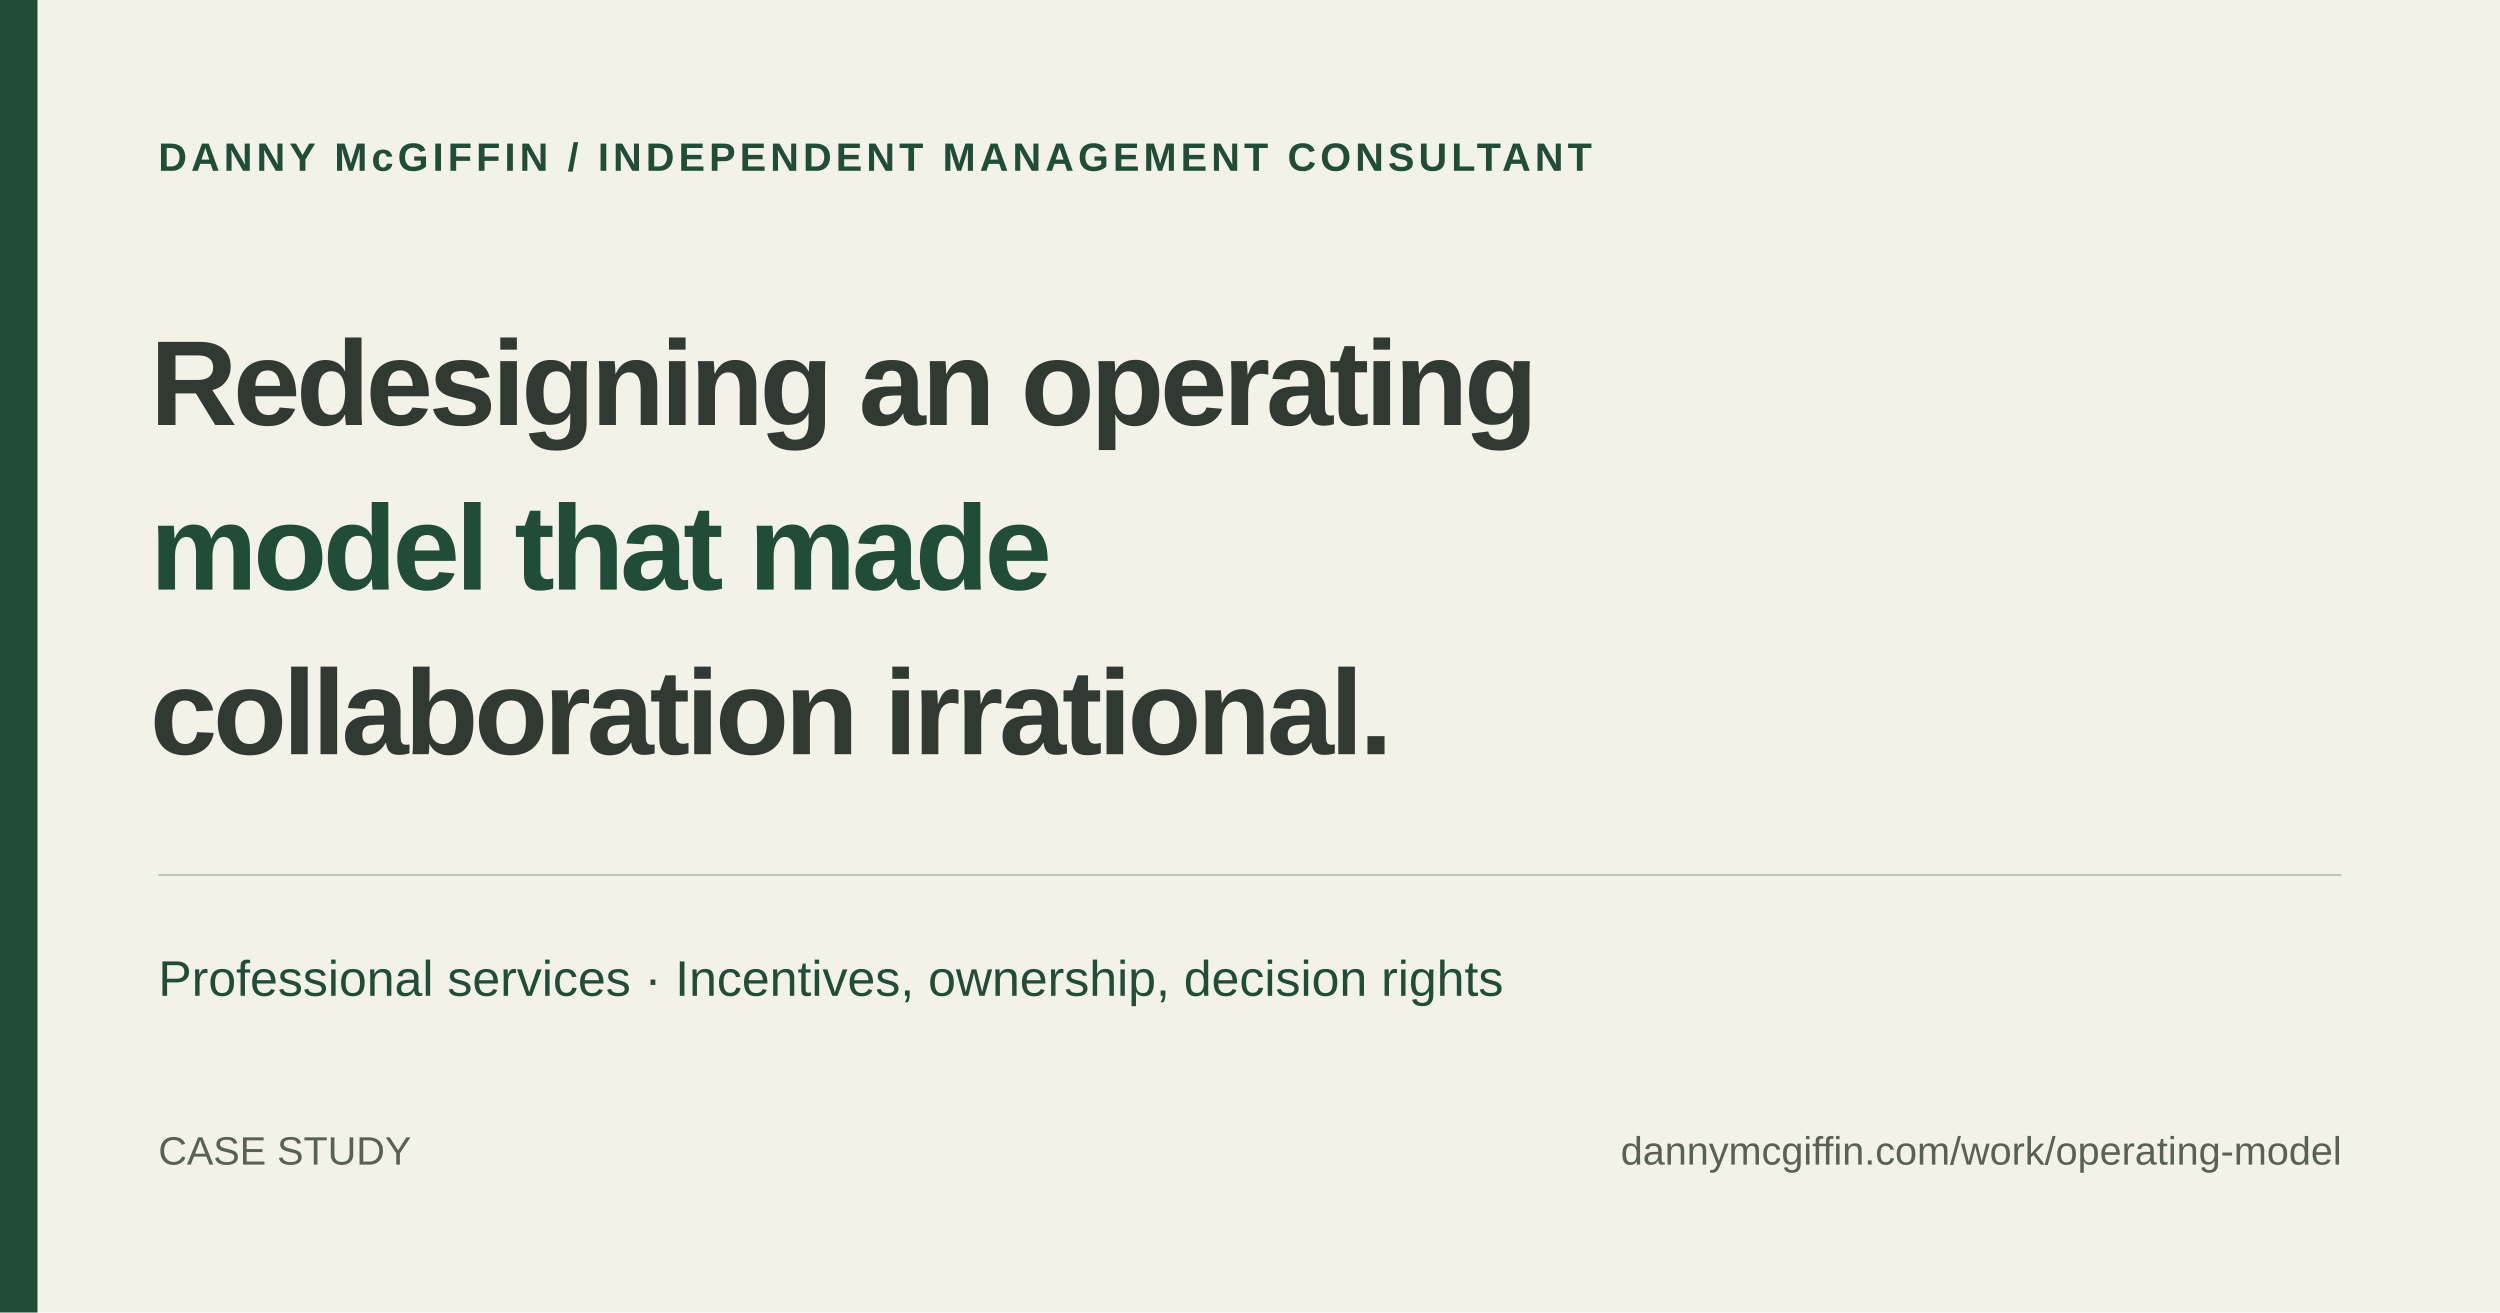
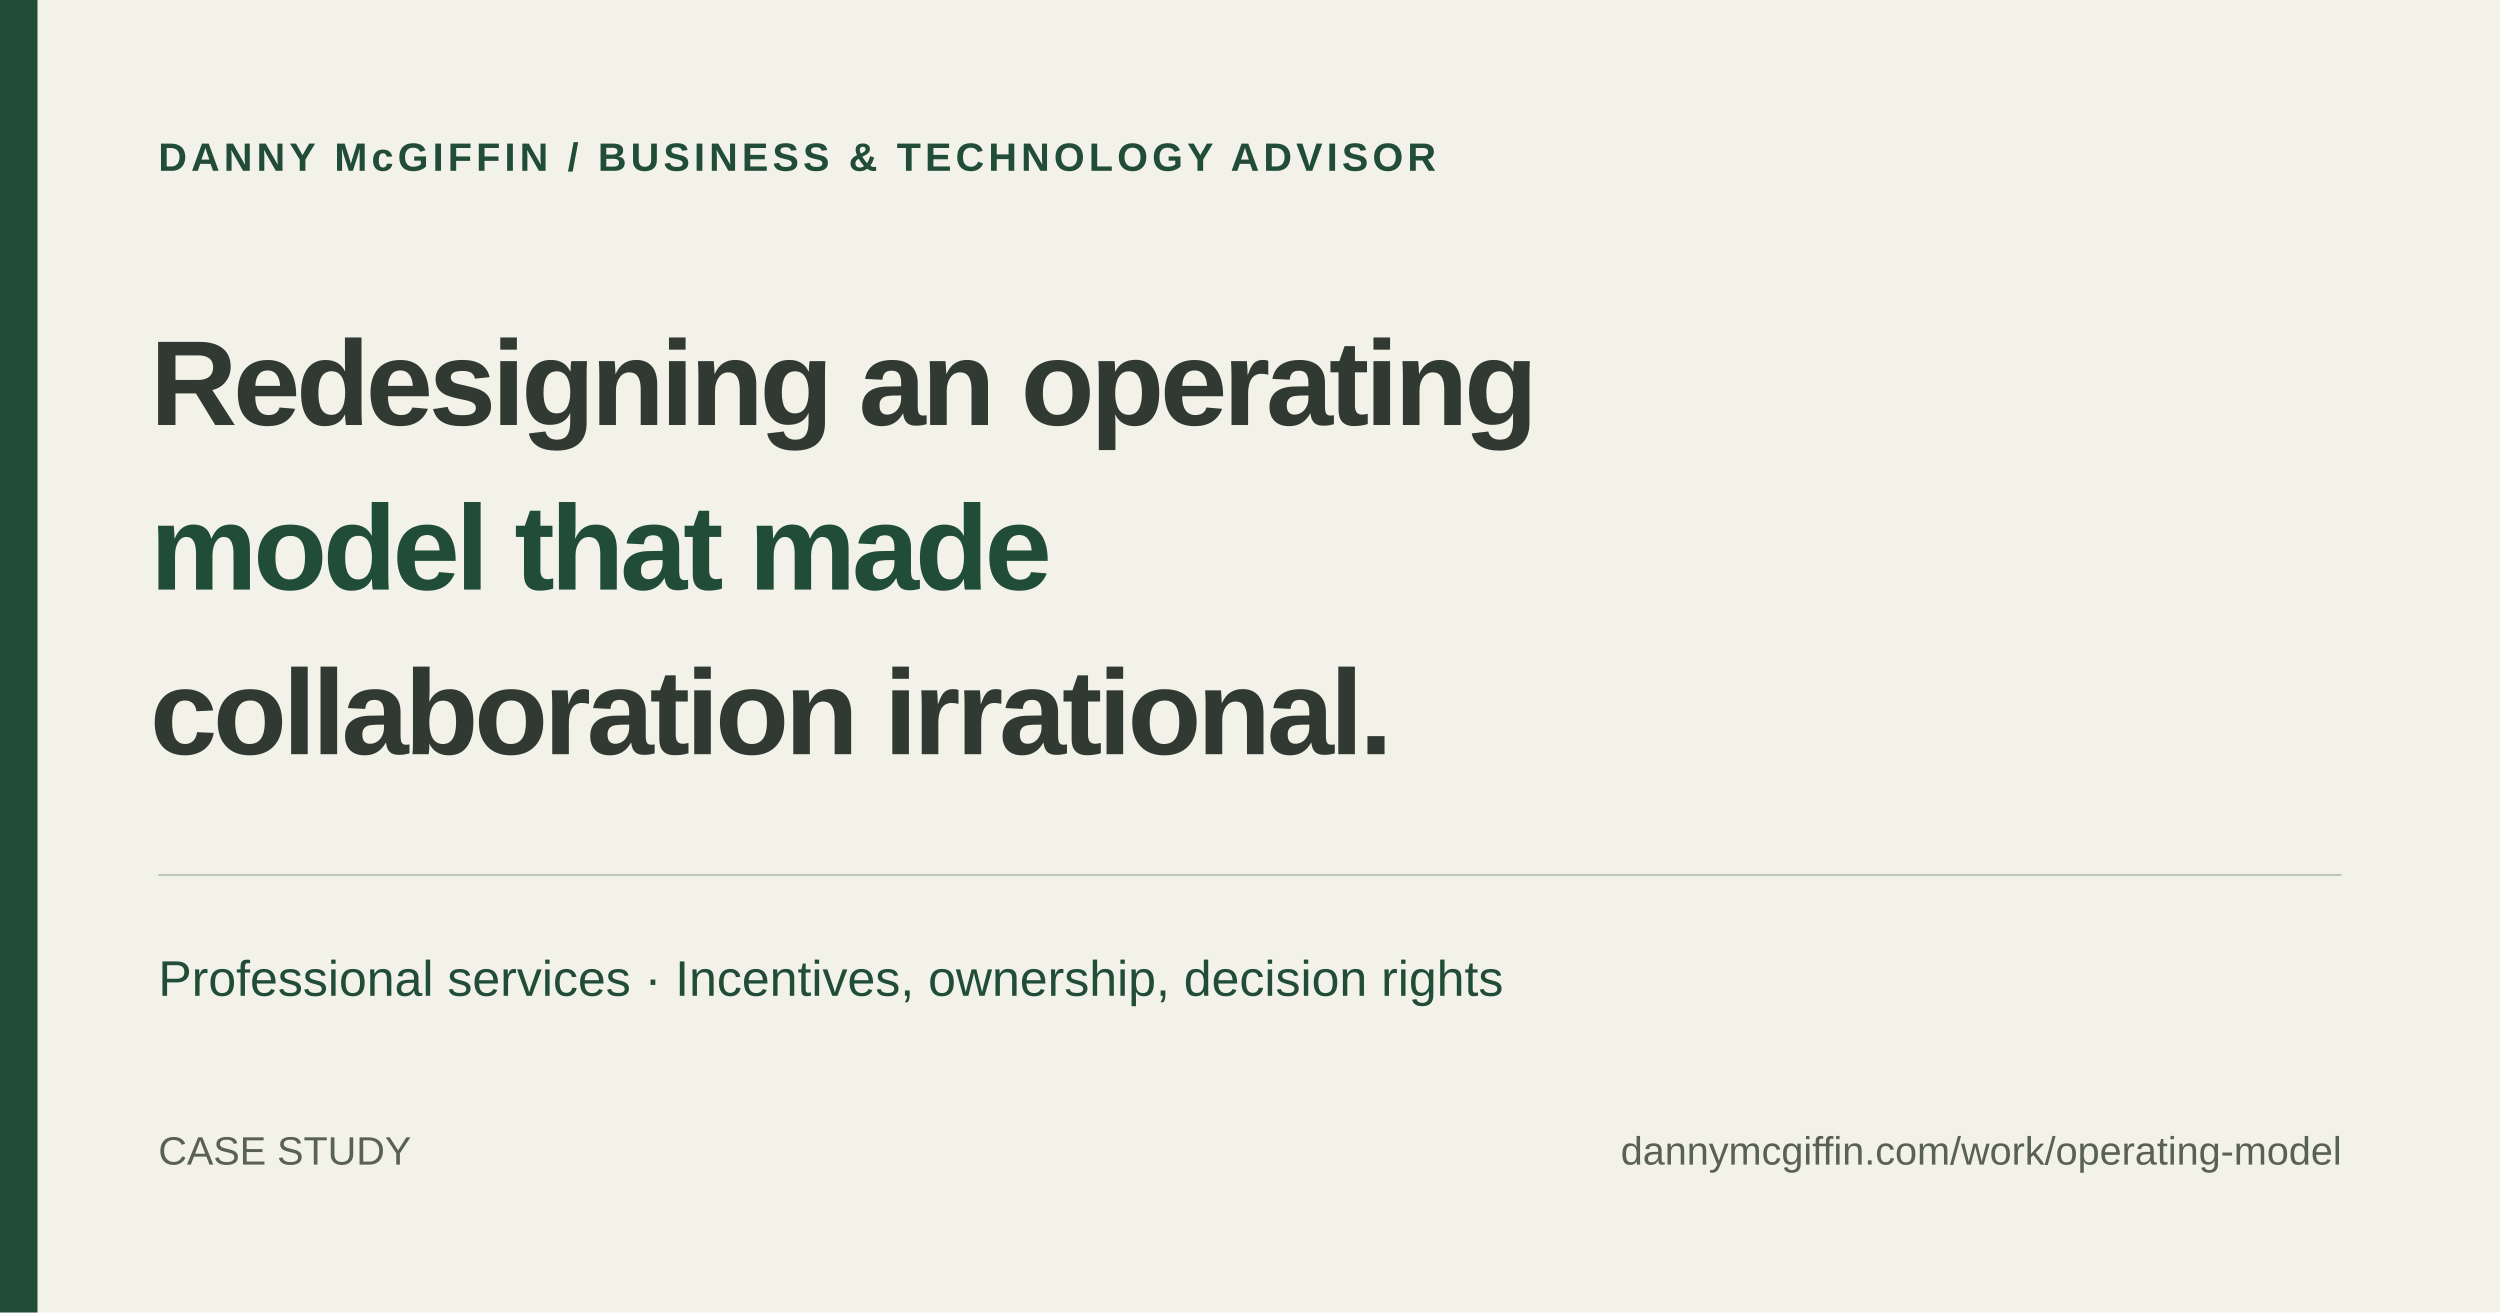
<svg xmlns="http://www.w3.org/2000/svg" width="1200" height="630" viewBox="0 0 1200 630">
  <rect width="1200" height="630" fill="#f3f2e9" />
  <rect width="18" height="630" fill="#214d38" />
  <g font-family="Arial, sans-serif">
-     <text x="76" y="82" font-size="19" font-weight="700" letter-spacing="2" fill="#214d38">DANNY McGIFFIN / INDEPENDENT MANAGEMENT CONSULTANT</text>
+     <text x="76" y="82" font-size="19" font-weight="700" letter-spacing="2" fill="#214d38">DANNY McGIFFIN / BUSINESS &amp; TECHNOLOGY ADVISOR</text>
    <g font-size="58" font-weight="700" letter-spacing="-2" fill="#303a32">
      <text x="72" y="204">Redesigning an operating</text>
      <text x="72" y="283" fill="#214d38">model that made</text>
      <text x="72" y="362">collaboration irrational.</text>
    </g>
    <path d="M76 420H1124" stroke="#bcc8b9" />
    <text x="76" y="478" font-size="24" fill="#214d38">Professional services · Incentives, ownership, decision rights</text>
    <text x="76" y="559" font-size="19" fill="#596154">CASE STUDY</text>
    <text x="1124" y="559" font-size="19" text-anchor="end" fill="#596154">dannymcgiffin.com/work/operating-model</text>
  </g>
</svg>
